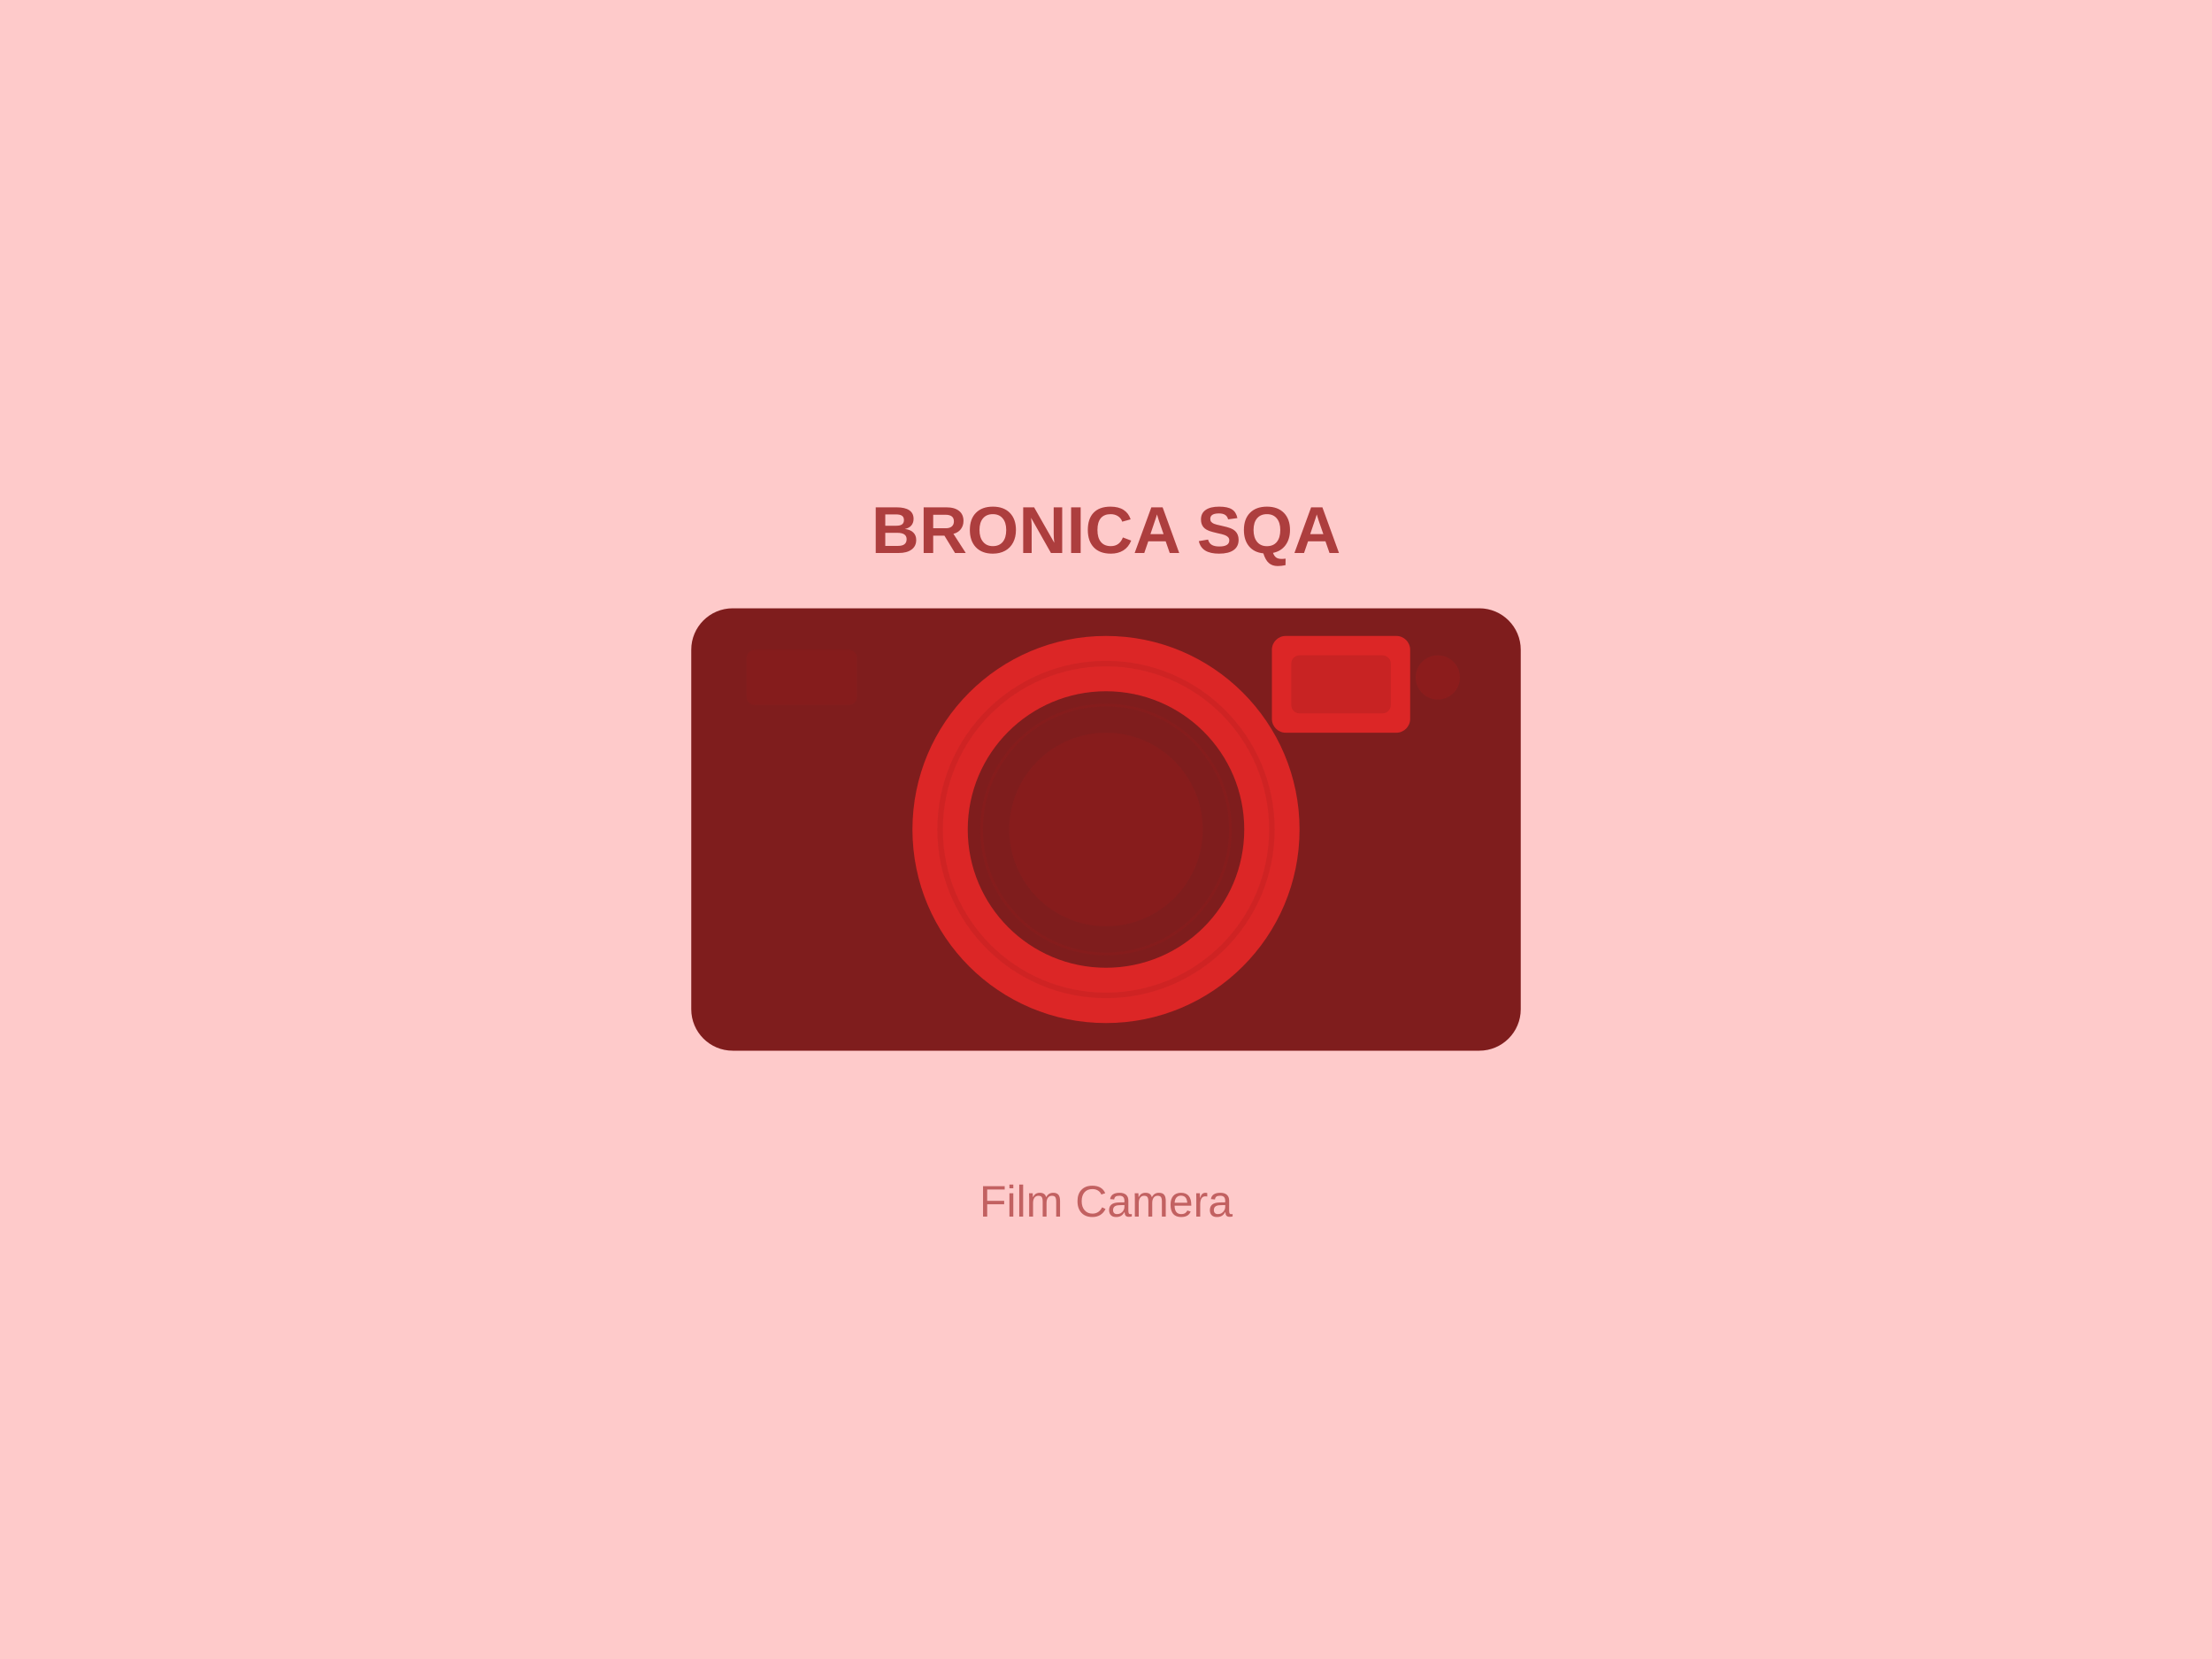
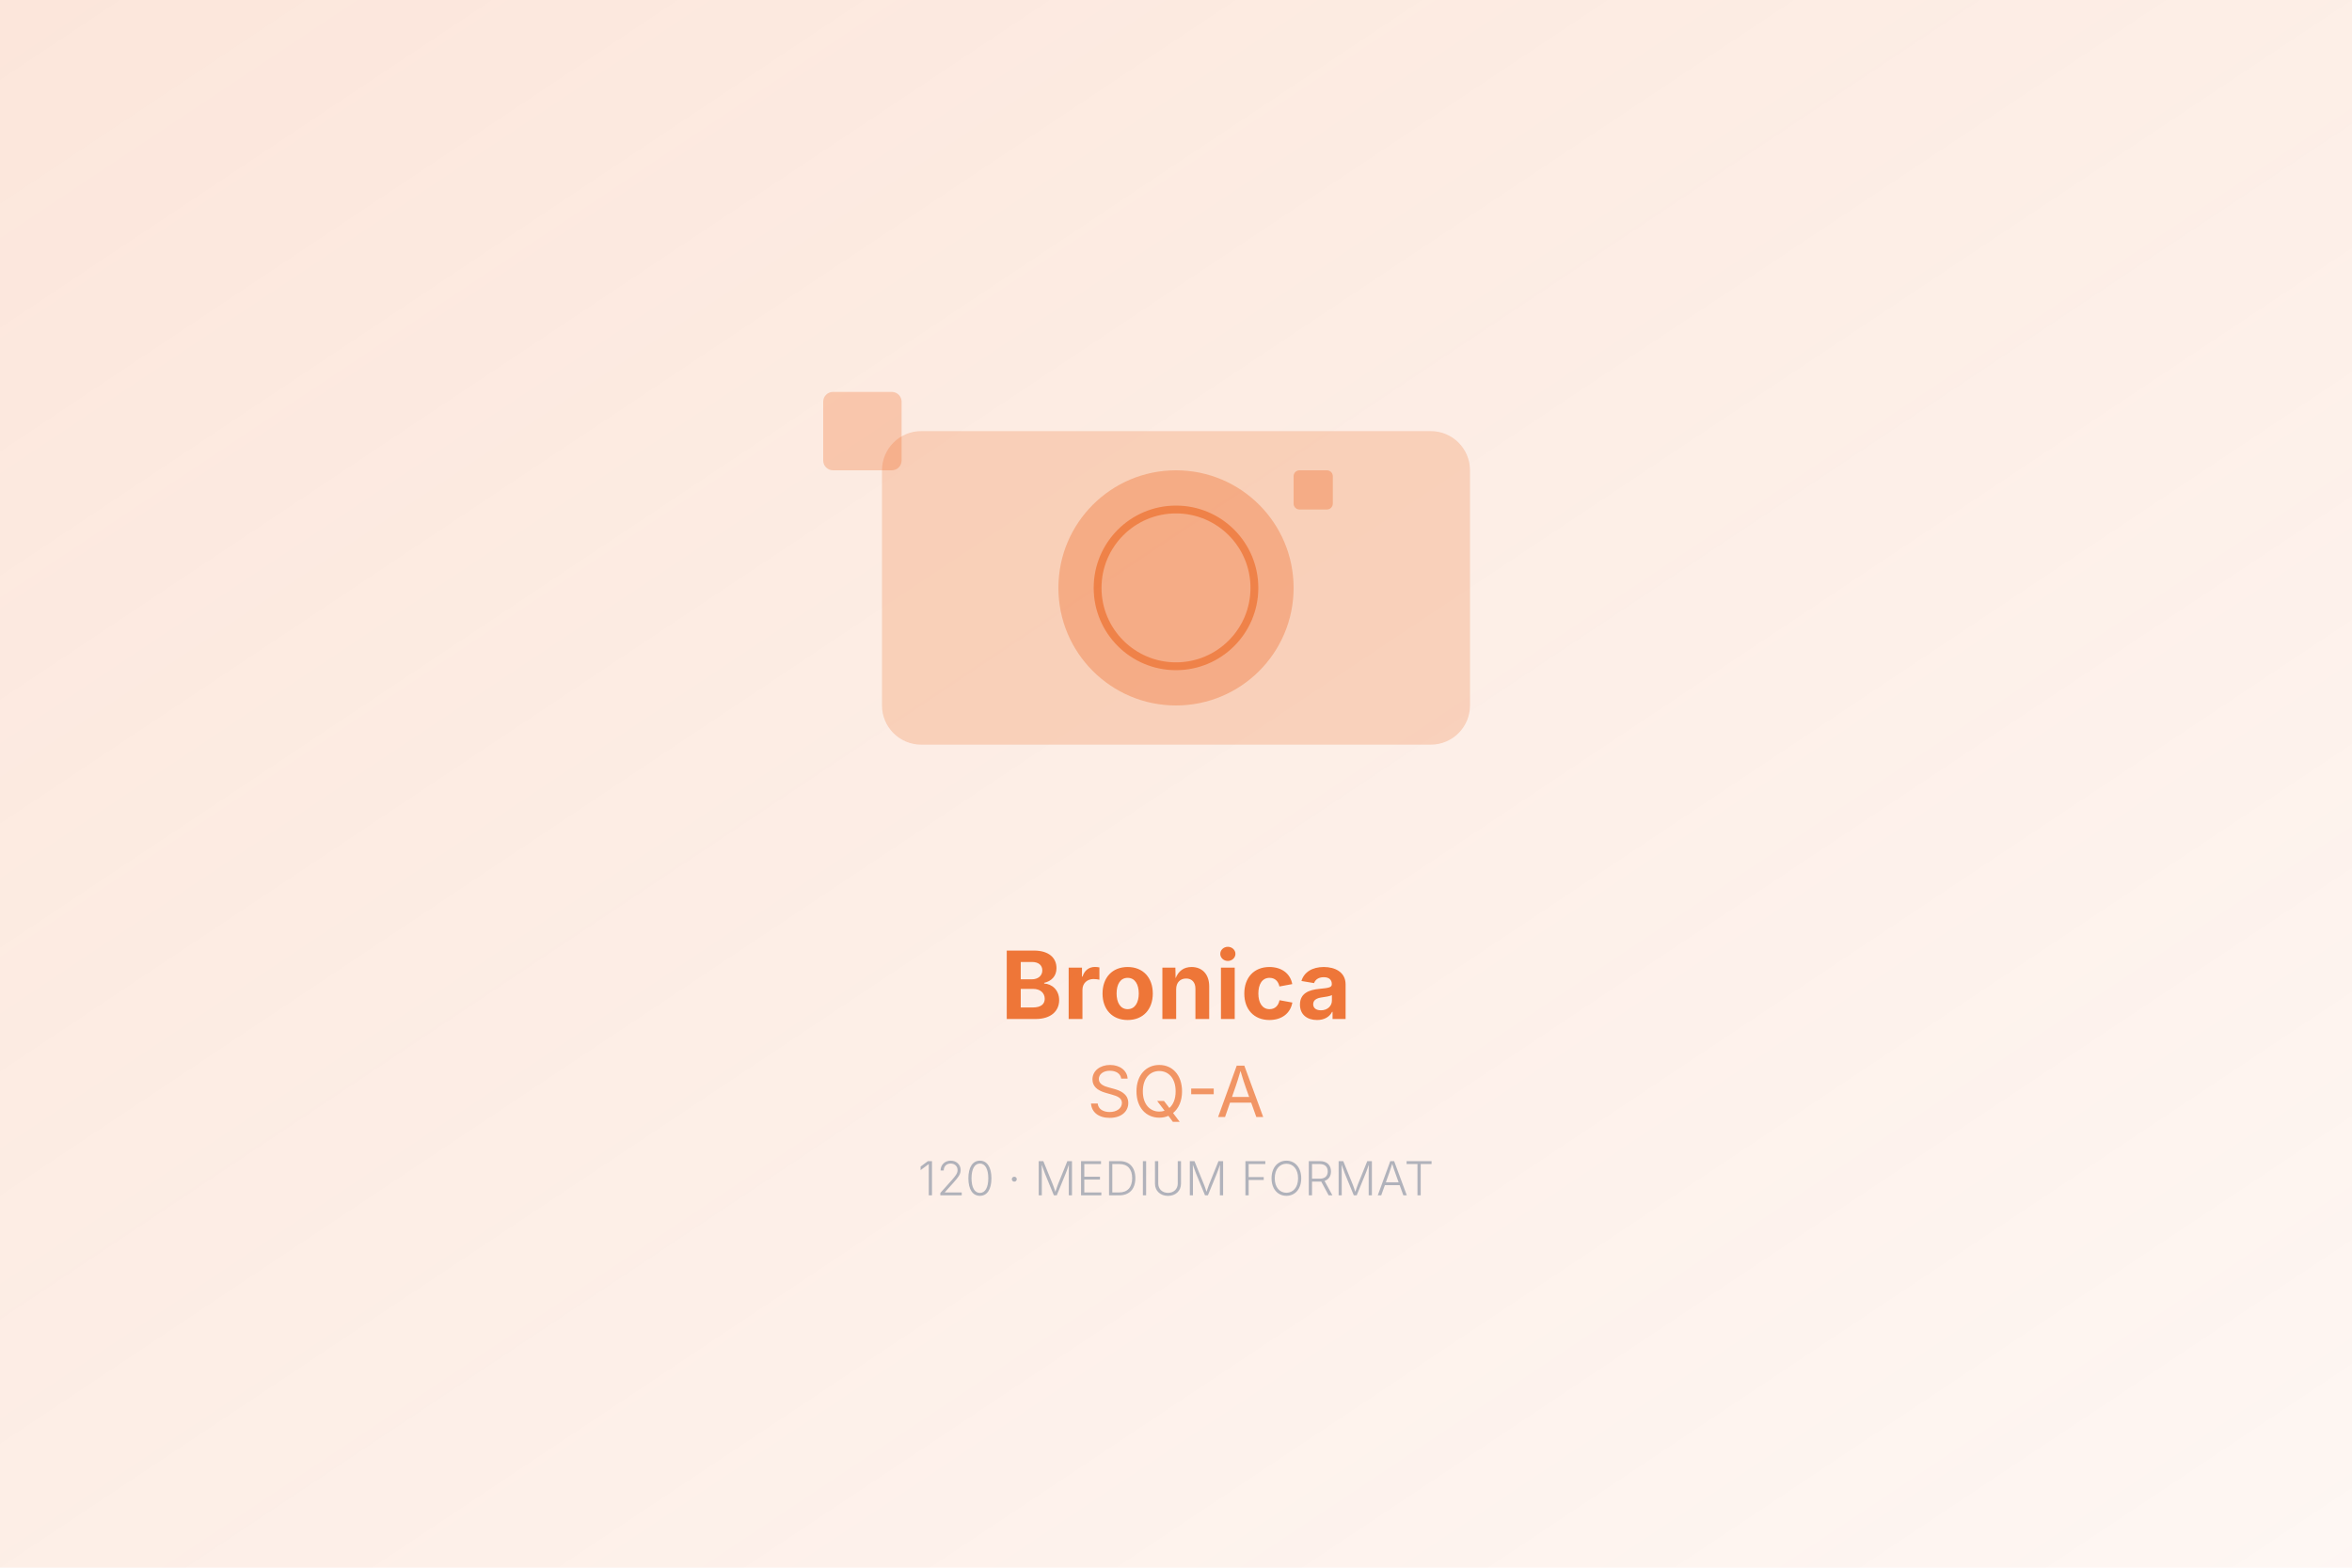
- <svg xmlns="http://www.w3.org/2000/svg" width="800" height="600">
-   <rect width="800" height="600" fill="#fecaca" />
-   <g transform="translate(400, 300)">
-     <rect x="-150" y="-80" width="300" height="160" fill="#7f1d1d" rx="15" />
-     <circle cx="0" cy="0" r="70" fill="#dc2626" />
-     <circle cx="0" cy="0" r="50" fill="#7f1d1d" />
-     <circle cx="0" cy="0" r="35" fill="#991b1b" opacity="0.3" />
-     <circle cx="0" cy="0" r="60" fill="none" stroke="#991b1b" stroke-width="2" opacity="0.2" />
-     <circle cx="0" cy="0" r="45" fill="none" stroke="#991b1b" stroke-width="1" opacity="0.2" />
-     <rect x="60" y="-70" width="50" height="35" fill="#dc2626" rx="5" />
-     <rect x="67" y="-63" width="36" height="21" fill="#991b1b" opacity="0.3" rx="3" />
-     <circle cx="120" cy="-55" r="8" fill="#991b1b" opacity="0.5" />
-     <rect x="-130" y="-65" width="40" height="20" fill="#991b1b" opacity="0.2" rx="3" />
-     <text x="0" y="-100" font-family="Arial, sans-serif" font-size="24" fill="#991b1b" text-anchor="middle" font-weight="bold" opacity="0.8">BRONICA SQA</text>
-     <text x="0" y="140" font-family="Arial, sans-serif" font-size="16" fill="#991b1b" text-anchor="middle" opacity="0.6">Film Camera</text>
+ <svg xmlns="http://www.w3.org/2000/svg" width="1200" height="800" viewBox="0 0 1200 800">
+   <defs>
+     <linearGradient id="bg-bronica-sqa" x1="0%" y1="0%" x2="100%" y2="100%">
+       <stop offset="0%" style="stop-color:#ea580c;stop-opacity:0.15" />
+       <stop offset="100%" style="stop-color:#ea580c;stop-opacity:0.05" />
+     </linearGradient>
+   </defs>
+   <rect width="1200" height="800" fill="url(#bg-bronica-sqa)" />
+   <g transform="translate(600.0, 300.0)">
+     <rect x="-150" y="-80" width="300" height="160" rx="20" fill="#ea580c" opacity="0.2" />
+     <circle cx="0" cy="0" r="60" fill="#ea580c" opacity="0.3" />
+     <circle cx="0" cy="0" r="40" fill="none" stroke="#ea580c" stroke-width="4" opacity="0.5" />
+     <rect x="-180" y="-100" width="40" height="40" rx="5" fill="#ea580c" opacity="0.25" />
+     <rect x="60" y="-60" width="20" height="20" rx="3" fill="#ea580c" opacity="0.3" />
  </g>
+   <text x="600.0" y="520.0" font-family="system-ui, -apple-system, sans-serif" font-size="48" font-weight="700" fill="#ea580c" text-anchor="middle" opacity="0.8">
+     Bronica
+   </text>
+   <text x="600.0" y="570.0" font-family="system-ui, -apple-system, sans-serif" font-size="36" font-weight="400" fill="#ea580c" text-anchor="middle" opacity="0.6">
+     SQ-A
+   </text>
+   <text x="600.0" y="610.0" font-family="system-ui, -apple-system, sans-serif" font-size="24" font-weight="300" fill="#64748b" text-anchor="middle" opacity="0.5">
+     120 · MEDIUM FORMAT
+   </text>
</svg>
